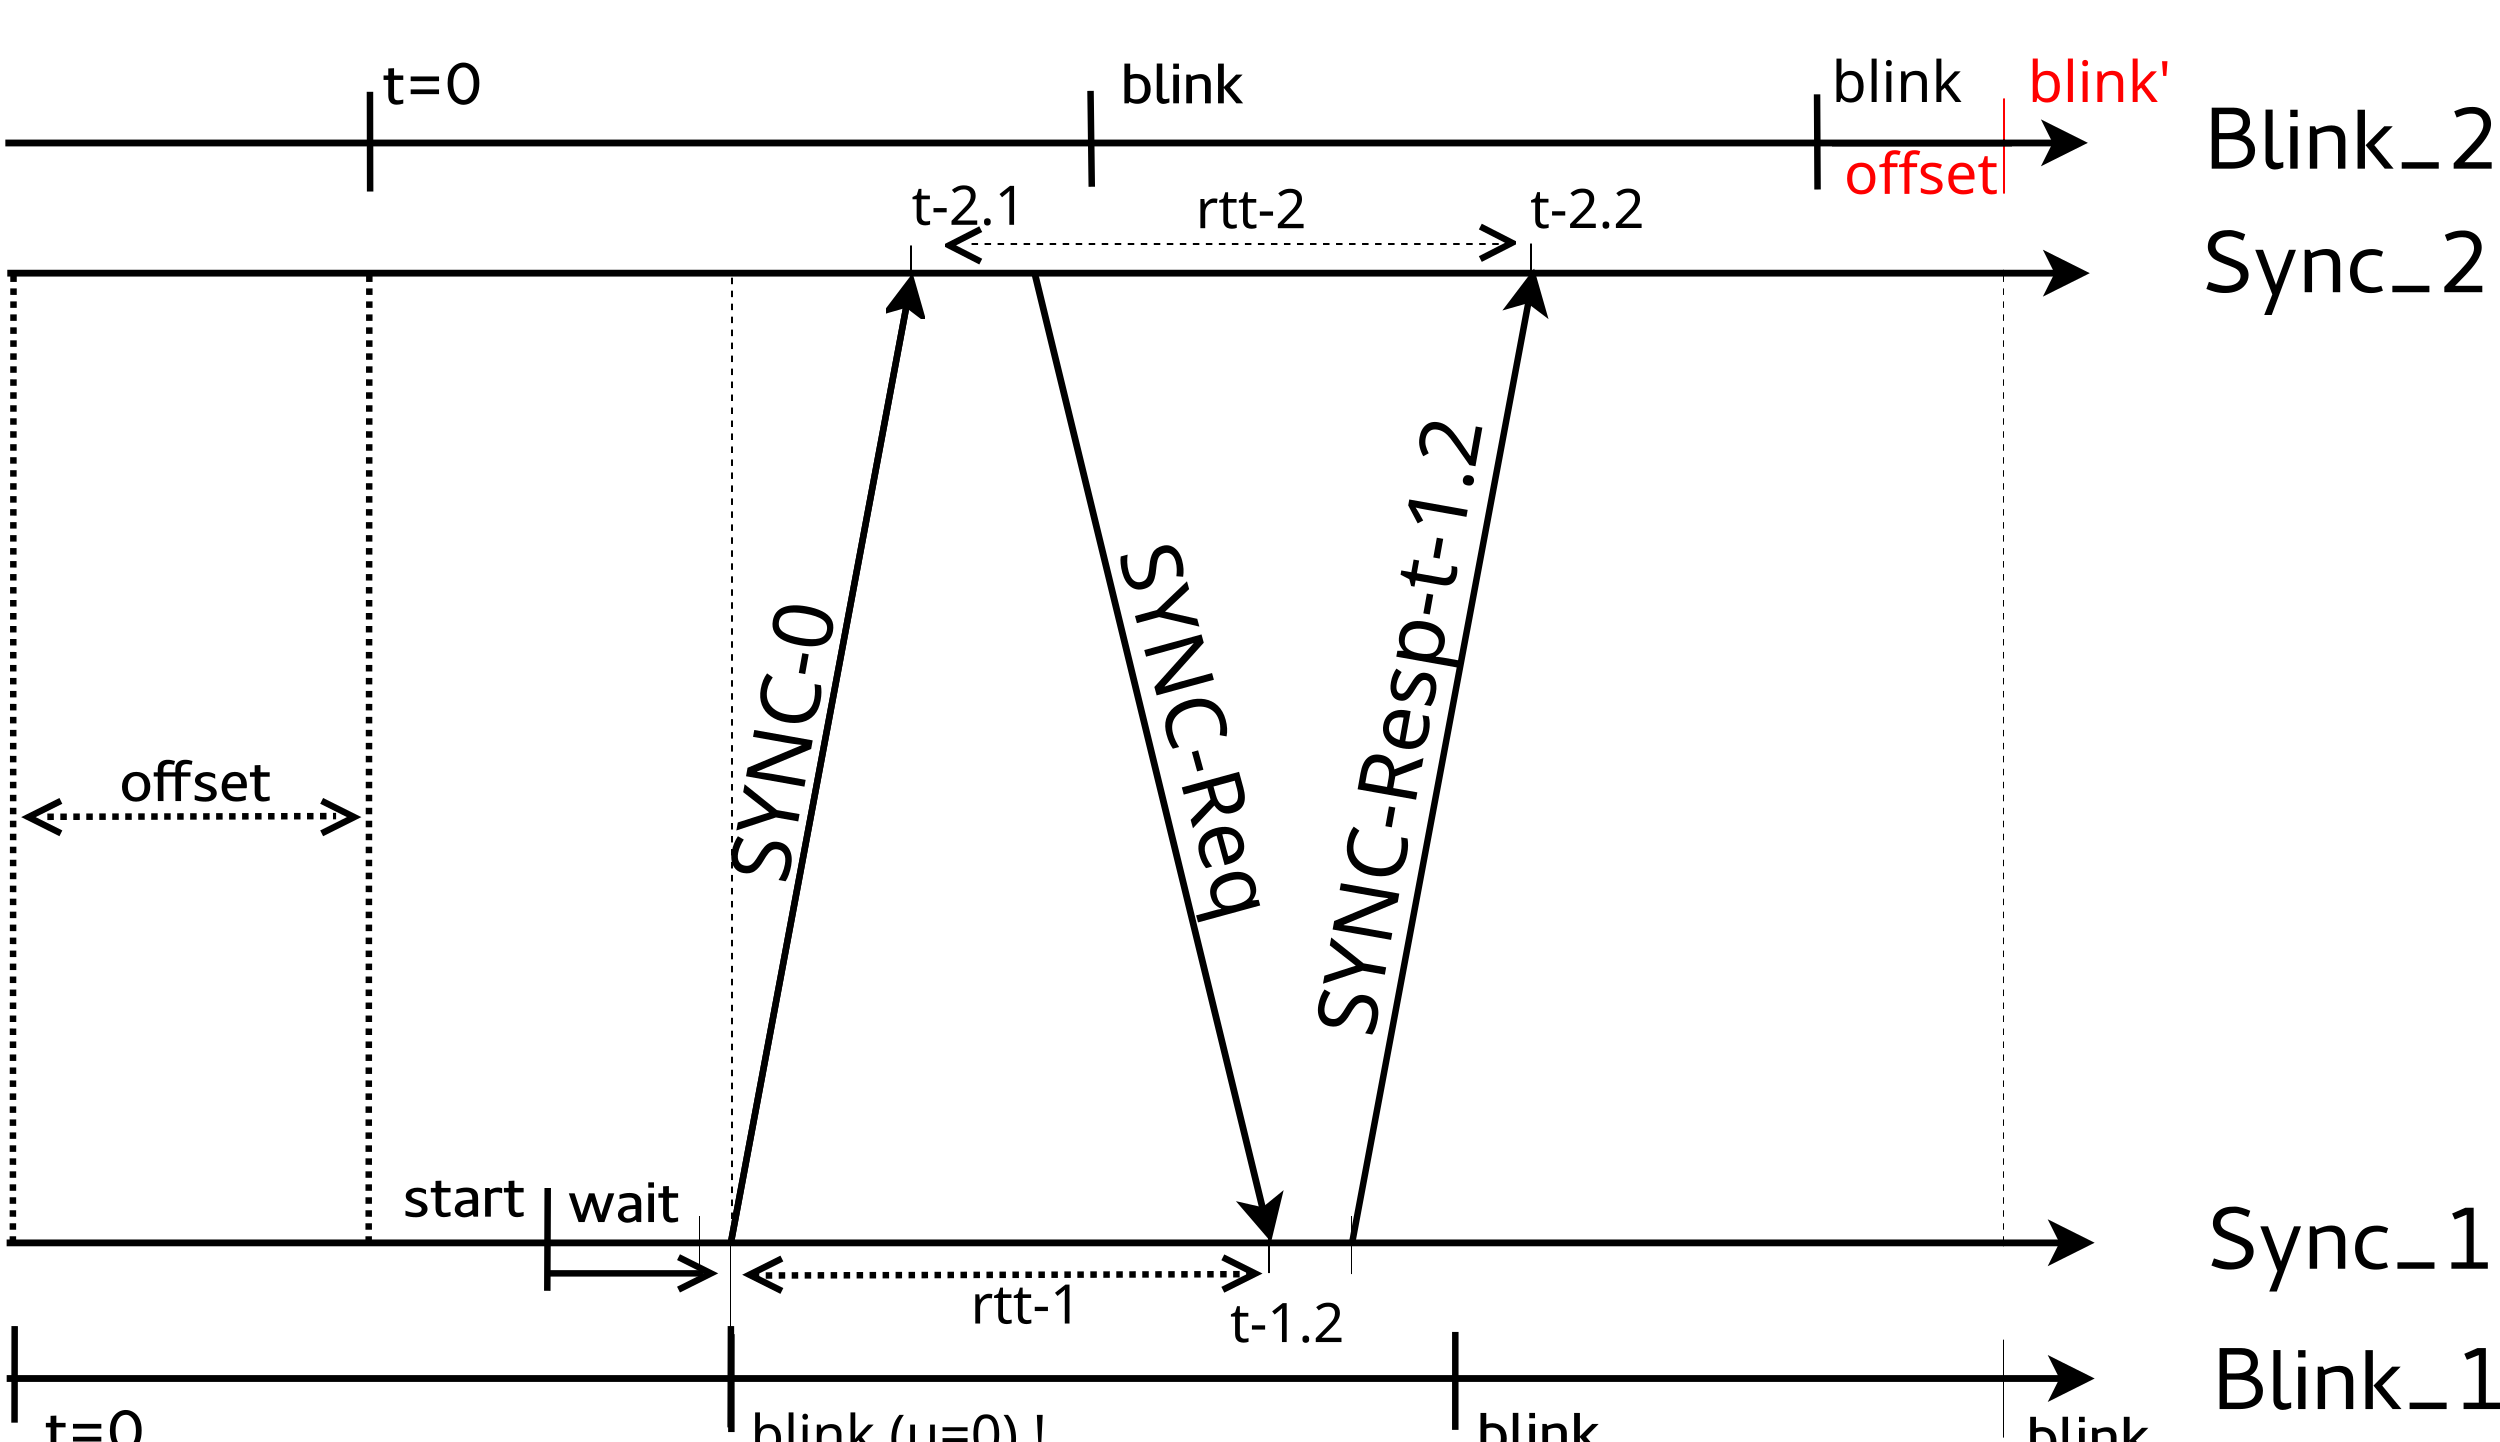
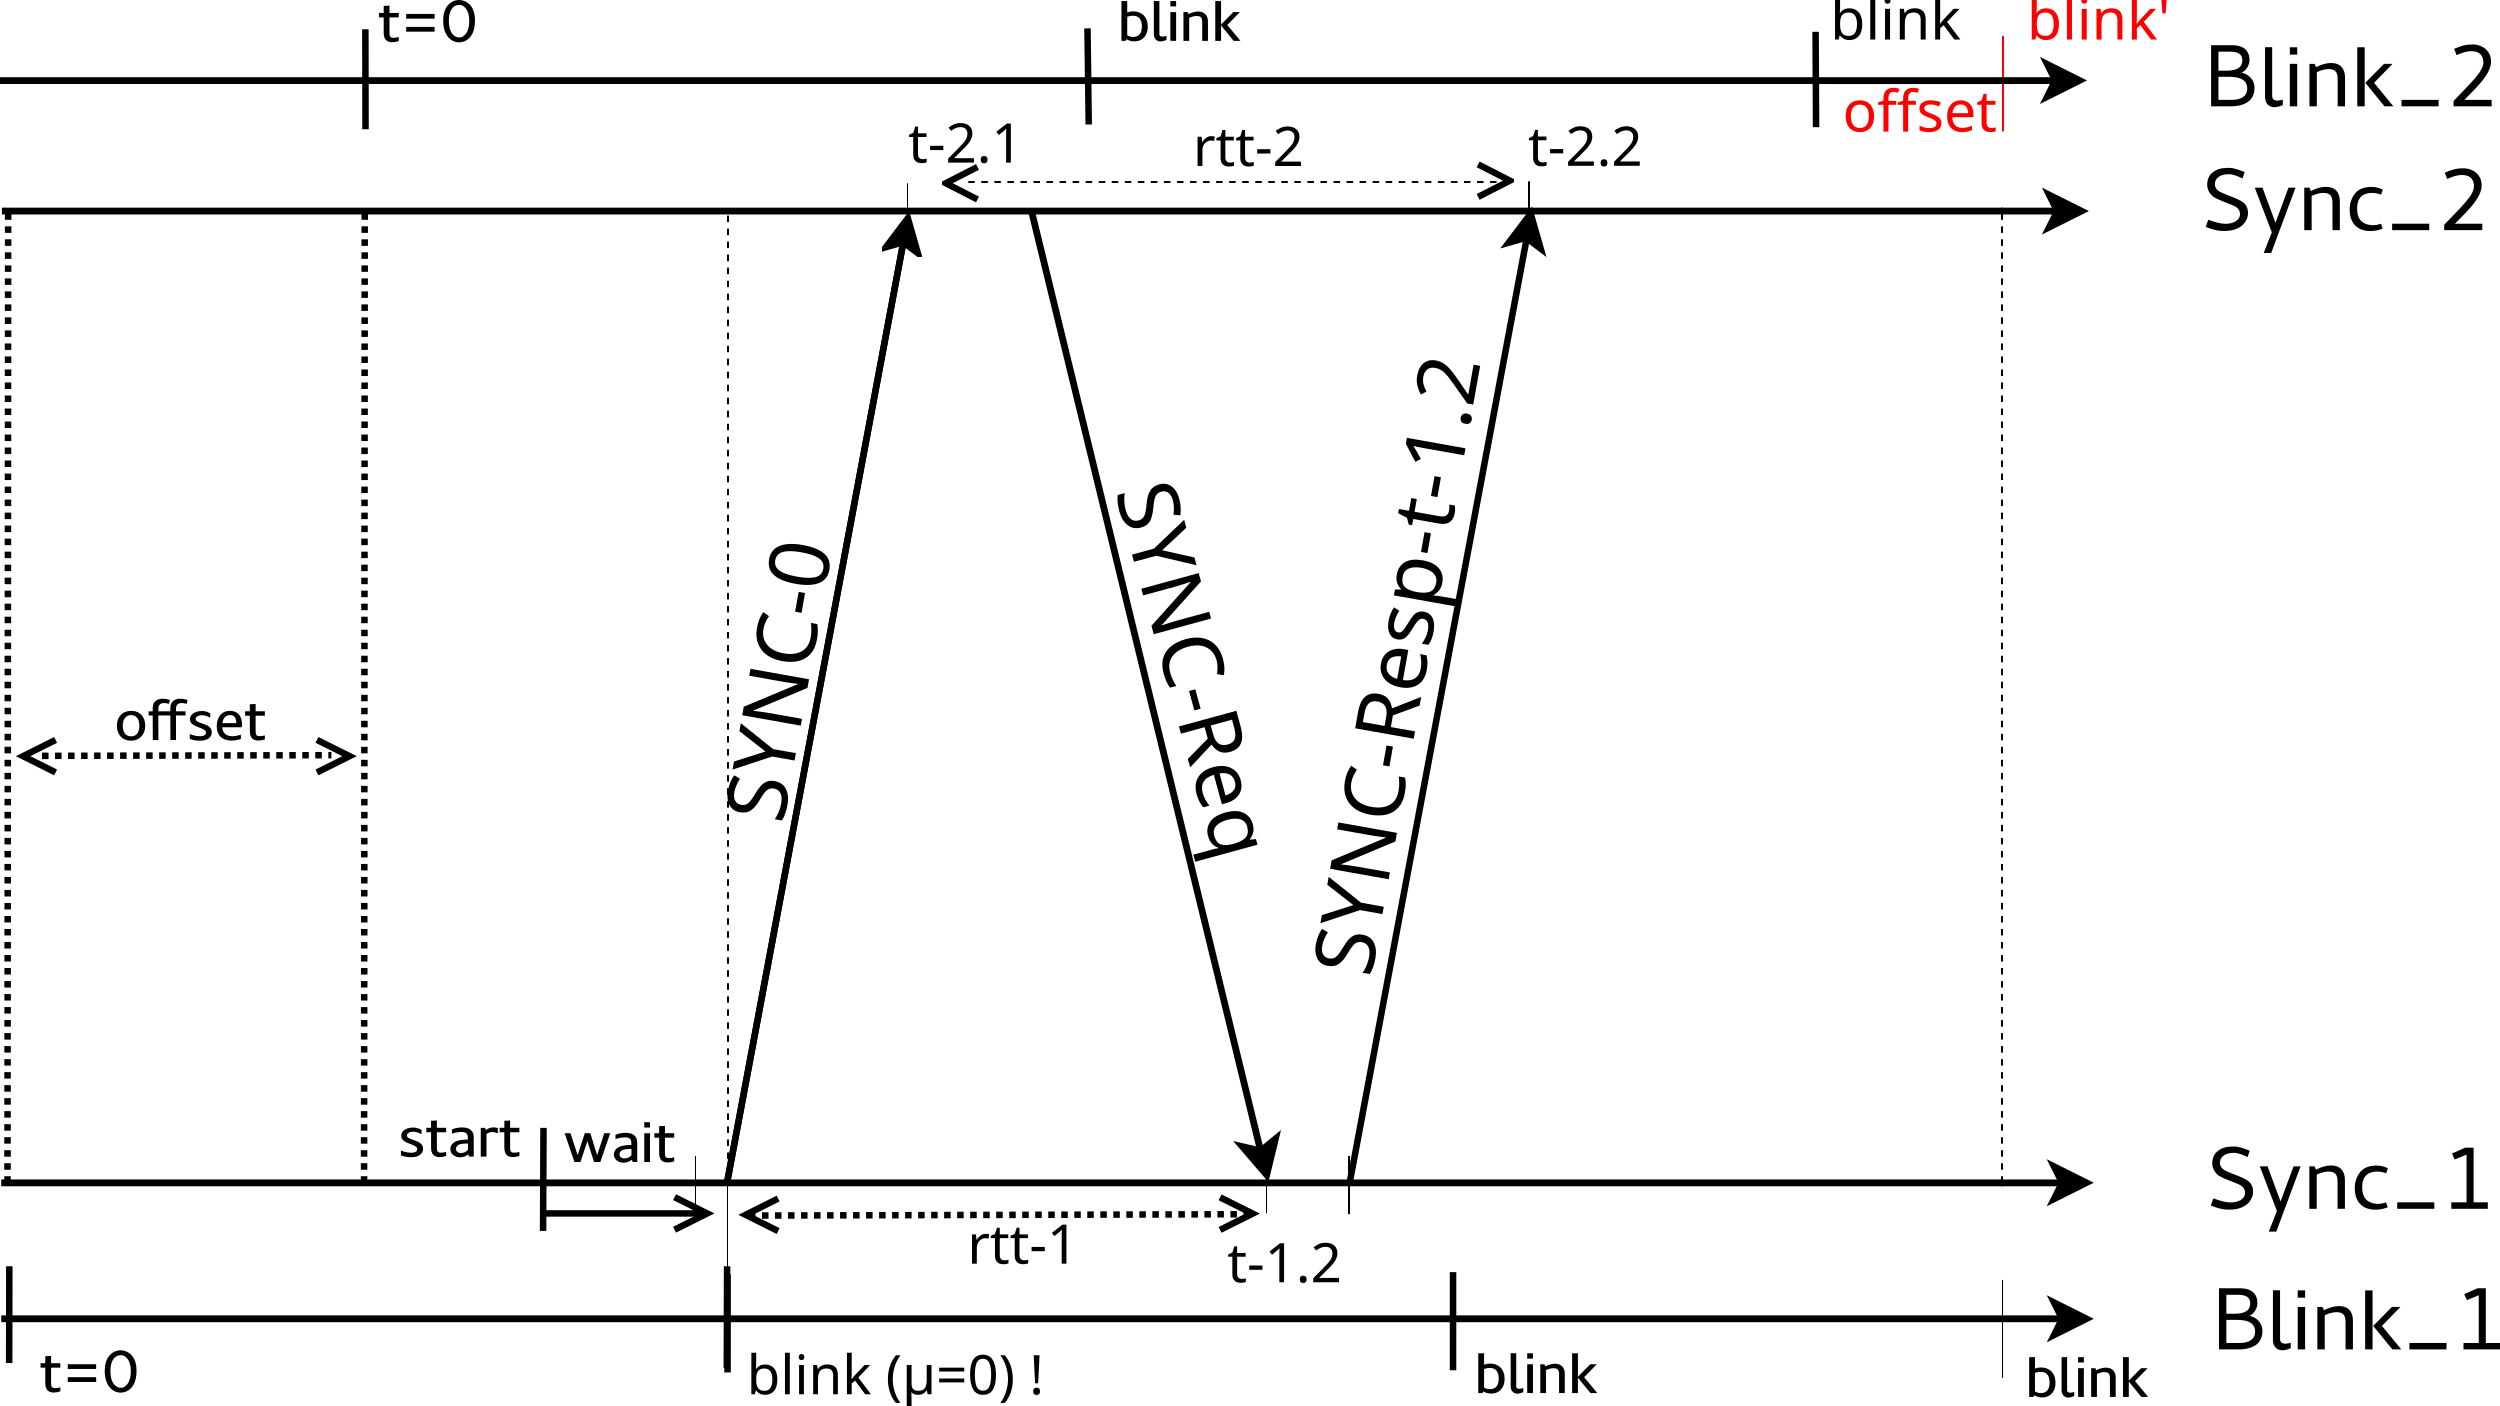
- <svg xmlns="http://www.w3.org/2000/svg" xmlns:xlink="http://www.w3.org/1999/xlink" width="962.724" height="555" viewBox="0 0 770.179 444" version="1.1" id="svg3383" style="enable-background:new">
+ <svg xmlns="http://www.w3.org/2000/svg" xmlns:xlink="http://www.w3.org/1999/xlink" width="960.648" height="539.957" viewBox="0 0 768.518 431.966" version="1.1" id="svg3383" style="enable-background:new">
  <defs id="defs3385">
    <g id="g3387">
      <symbol overflow="visible" id="glyph0-0" style="overflow:visible">
        <path style="stroke:none" d="m 1.359,0 10.828,0 0,-13.328 -10.859,0 0,13.328 z m 1.344,-1.359 0,-10.609 8.109,0 0,10.609 z" id="path3390" />
      </symbol>
      <symbol overflow="visible" id="glyph0-1" style="overflow:visible">
        <path style="stroke:none" d="m 11.891,-14.172 c 0,2.141 -1.516,3.203 -4.844,3.203 l -2.5,0 0,-5.828 3.609,0 c 2.281,0 3.734,0.672 3.734,2.625 z m 1.5,8.703 c 0,2.516 -2.141,3.484 -4.688,3.484 l -4.156,0 0,-7.094 3.281,0 c 2.547,0 5.562,0.516 5.562,3.609 z m -1.734,-4.859 c 1.516,-0.719 2.438,-2.406 2.438,-3.953 0,-1.375 -0.469,-2.516 -1.328,-3.297 -0.922,-0.812 -2.328,-1.219 -3.859,-1.219 l -6.625,0 0,18.797 6.125,0 c 2.344,0 4.375,-0.594 5.656,-1.734 1.188,-1.078 1.578,-2.594 1.578,-3.953 0,-2.469 -1.844,-4.234 -3.984,-4.641 z" id="path3393" />
      </symbol>
      <symbol overflow="visible" id="glyph0-2" style="overflow:visible">
        <path style="stroke:none" d="M 5.797,-1.766 C 4.125,-1.766 4.062,-2.625 4.062,-3.625 l 0,-14.562 -2.188,0 0,15.344 C 1.891,-1 3,0.266 4.719,0.266 c 1.266,0 2.156,-0.484 2.625,-0.641 l 0,-1.688 C 6.75,-1.875 6.312,-1.766 5.797,-1.766 z" id="path3396" />
      </symbol>
      <symbol overflow="visible" id="glyph0-3" style="overflow:visible">
        <path style="stroke:none" d="m 1.875,-13.062 0,13.062 2.266,0 0,-13.062 z m 0,-5.094 0,2.25 2.266,0 0,-2.25 z" id="path3399" />
      </symbol>
      <symbol overflow="visible" id="glyph0-4" style="overflow:visible">
        <path style="stroke:none" d="m 10.547,-8.312 0,8.312 2.266,0 0,-8.859 c 0,-2.766 -1.453,-4.469 -4.281,-4.469 -1.375,0 -3,0.438 -4.625,1.297 l -0.438,-1.031 -1.594,0 0,13.062 2.266,0 0,-10.516 c 1.328,-0.625 2.578,-0.938 3.609,-0.938 2.109,0 2.797,0.969 2.797,3.141 z" id="path3402" />
      </symbol>
      <symbol overflow="visible" id="glyph0-5" style="overflow:visible">
        <path style="stroke:none" d="M 2,-18.156 2,0 l 2.281,0 0,-18.156 z M 10.234,-13.062 4.469,-7.234 10.375,0 13.109,0 7.156,-7.234 12.844,-13.062 z" id="path3405" />
      </symbol>
      <symbol overflow="visible" id="glyph0-6" style="overflow:visible">
        <path style="stroke:none" d="m 1.953,-1.984 0,1.984 11.406,0 0,-1.984 z" id="path3408" />
      </symbol>
      <symbol overflow="visible" id="glyph0-7" style="overflow:visible">
        <path style="stroke:none" d="m 10.109,-18.797 -2.578,0 -4.062,1.781 0.812,1.844 3.656,-1.484 0,14.672 -4.688,0 0,1.984 11.219,0 0,-1.984 -4.359,0 z" id="path3411" />
      </symbol>
      <symbol overflow="visible" id="glyph0-8" style="overflow:visible">
        <path style="stroke:none" d="m 7.391,-1.953 c -1.297,0 -3.062,-0.438 -5.281,-1.25 L 1.328,-1 c 1.953,0.734 3.328,1.25 5.75,1.25 2.891,0 5,-0.922 6.219,-2.531 0.688,-0.922 1.031,-1.922 1.031,-2.969 0,-1.438 -0.516,-2.547 -1.562,-3.344 -1.766,-1.266 -4.875,-2.078 -7,-3.172 -1.078,-0.531 -1.625,-1.375 -1.625,-2.406 0,-1.812 1.625,-3.031 4.266,-3.031 l 0.078,0 c 1.25,0 2.766,0.656 4.141,1.297 l 0.672,-1.953 c -1.594,-0.672 -3.469,-1.297 -4.734,-1.297 -2.438,0 -3.766,0.359 -5.094,1.391 -1.062,0.812 -1.688,2.125 -1.688,3.844 0,1.656 1.062,3.172 2.141,3.812 1.734,1.031 4.047,1.703 5.969,2.578 1.328,0.594 1.969,1.469 1.969,2.594 0,2.062 -2.234,2.984 -4.469,2.984 z" id="path3414" />
      </symbol>
      <symbol overflow="visible" id="glyph0-9" style="overflow:visible">
        <path style="stroke:none" d="m 11.031,-13.062 -4.016,10.844 0.031,0 -4.016,-10.844 -2.375,0 5.25,13.734 -2.5,6.344 2.312,0 7.469,-20.078 z" id="path3417" />
      </symbol>
      <symbol overflow="visible" id="glyph0-10" style="overflow:visible">
        <path style="stroke:none" d="m 7.609,0.266 0.141,0 c 1.25,0 2.406,-0.234 3.656,-0.75 l -0.516,-1.5 c -0.844,0.297 -1.766,0.469 -2.484,0.469 -0.219,0 -0.406,0 -0.609,-0.031 -2.891,-0.344 -4.25,-1.953 -4.25,-5.141 0,-3.062 1.516,-4.766 4.641,-4.766 0.781,0 1.734,0.156 2.734,0.531 l 0.531,-1.562 c -1.188,-0.547 -2.328,-0.812 -3.375,-0.812 -2.281,0 -3.984,0.609 -5.094,1.938 -1.062,1.281 -1.719,2.953 -1.719,5.047 0,4.141 2.312,6.578 6.344,6.578 z" id="path3420" />
      </symbol>
      <symbol overflow="visible" id="glyph0-11" style="overflow:visible">
        <path style="stroke:none" d="m 3.578,-15.766 c 1.781,-0.688 2.734,-1.188 4.625,-1.188 2.828,0 3.578,1.859 3.578,3.438 0,1.922 -1.734,4.062 -4.391,6.906 L 2.625,-1.656 2.625,0 l 11.703,0 0,-1.984 -8.391,0 3.359,-3.438 c 2.359,-2.516 4.844,-5.422 4.844,-8.375 0,-3.156 -2.516,-5.219 -5.656,-5.219 -2.547,0 -3.719,0.562 -5.688,1.344 l 0.75,1.938 z" id="path3423" />
      </symbol>
      <symbol overflow="visible" id="glyph1-0" style="overflow:visible">
        <path style="stroke:none" d="M 0.906,0 8.25,0 l 0,-9.016 -7.484,0 0,9.016 z m 1.031,-0.969 0,-7.016 5.141,0 0,6.938 -5.141,0 z" id="path3426" />
      </symbol>
      <symbol overflow="visible" id="glyph1-1" style="overflow:visible">
        <path style="stroke:none" d="M 4.266,0.156 C 4.875,0.156 5.5,0.047 6.297,-0.203 l 0,-1.234 c -0.594,0.156 -1.078,0.234 -1.609,0.234 -1.109,0 -1.234,-0.531 -1.234,-1.688 l 0,-4.594 2.844,0 0,-1.375 -2.844,0 0,-2.234 -1.781,0.078 0,2.156 -1.453,0 0,1.375 1.453,0 0,4.703 c 0,1.844 0.781,2.938 2.594,2.938 z" id="path3429" />
      </symbol>
      <symbol overflow="visible" id="glyph1-2" style="overflow:visible">
        <path style="stroke:none" d="m 1.781,-8.484 0,1.391 8.734,0 0,-1.453 -8.734,0 z m 0,3.984 0,1.406 8.734,0 0,-1.469 -8.734,0 z" id="path3432" />
      </symbol>
      <symbol overflow="visible" id="glyph1-3" style="overflow:visible">
        <path style="stroke:none" d="m 5.828,-11.328 c 0.531,0 0.906,0.156 1.359,0.5 1.109,0.859 1.656,2.281 1.656,4.375 0,2.281 -0.562,3.812 -1.75,4.688 -0.438,0.328 -0.797,0.453 -1.312,0.453 -0.531,0 -0.938,-0.125 -1.375,-0.422 -1.234,-0.812 -1.828,-2.422 -1.828,-4.859 0,-2.5 0.938,-4.734 3.25,-4.734 z m -5,4.828 c 0,2.969 1.031,5.219 2.906,6.188 0.594,0.312 1.312,0.5 1.969,0.5 0.656,0 1.375,-0.172 1.953,-0.453 1.984,-1 2.953,-3.234 2.953,-6.25 0,-2.812 -0.922,-4.75 -2.703,-5.734 -0.656,-0.359 -1.391,-0.578 -2.172,-0.578 -1.359,0 -2.641,0.609 -3.562,1.75 C 1.297,-10 0.828,-8.469 0.828,-6.5 z" id="path3435" />
      </symbol>
      <symbol overflow="visible" id="glyph1-4" style="overflow:visible">
        <path style="stroke:none" d="m 4.812,-1.203 c -0.875,0 -1.25,-0.172 -1.828,-0.5 l 0,-5.672 c 0.5,-0.219 1.125,-0.344 1.812,-0.344 1.906,0 2.688,1.312 2.688,3.266 0,1.938 -0.75,3.25 -2.672,3.25 z M 5.141,0.156 c 2.672,0 4.156,-1.891 4.156,-4.484 0,-1.5 -0.453,-2.703 -1.281,-3.547 -0.797,-0.766 -1.875,-1.188 -3.078,-1.188 -0.703,0 -1.406,0.125 -1.953,0.359 l 0,-3.531 -1.781,0 0,12.234 1.312,0 0.203,-0.516 C 3.344,-0.125 4.281,0.156 5.141,0.156 z" id="path3438" />
      </symbol>
      <symbol overflow="visible" id="glyph1-5" style="overflow:visible">
        <path style="stroke:none" d="m 3.859,-1.312 c -1.109,0 -1.031,-0.516 -1.031,-1.172 l 0,-9.766 -1.703,0 0,10.281 C 1.141,-0.734 2,0.188 3.141,0.188 c 0.844,0 1.438,-0.328 1.875,-0.469 l 0,-1.266 C 4.5,-1.391 4.203,-1.312 3.859,-1.312 z" id="path3441" />
      </symbol>
      <symbol overflow="visible" id="glyph1-6" style="overflow:visible">
        <path style="stroke:none" d="M 1.125,-8.766 1.125,0 l 1.766,0 0,-8.844 -1.766,0 z m 0,-3.391 0,1.562 1.766,0 0,-1.641 -1.766,0 z" id="path3444" />
      </symbol>
      <symbol overflow="visible" id="glyph1-7" style="overflow:visible">
        <path style="stroke:none" d="m 6.891,-5.609 0,5.609 1.766,0 0,-5.969 c 0,-1.844 -1.094,-3.047 -2.969,-3.047 -0.922,0 -2.094,0.312 -3.016,0.797 l -0.266,-0.625 -1.281,0 0,8.844 1.766,0 0,-7.062 c 0.75,-0.359 1.578,-0.578 2.266,-0.578 1.406,0 1.734,0.578 1.734,2.031 z" id="path3447" />
      </symbol>
      <symbol overflow="visible" id="glyph1-8" style="overflow:visible">
        <path style="stroke:none" d="m 1.203,-12.156 0,12.156 1.781,0 0,-12.234 -1.781,0 z M 6.734,-8.812 2.844,-4.891 6.844,0 8.938,0 4.891,-4.875 l 3.875,-3.969 -2.016,0 z" id="path3450" />
      </symbol>
      <symbol overflow="visible" id="glyph1-9" style="overflow:visible">
        <path style="stroke:none" d="m 5.094,-7.688 c 1.766,0 2.547,1.422 2.547,3.281 0,1.859 -0.766,3.266 -2.547,3.266 -1.766,0 -2.562,-1.422 -2.562,-3.266 0,-1.844 0.812,-3.281 2.562,-3.281 z m -0.047,7.875 c 2.672,0 4.391,-1.906 4.391,-4.609 0,-2.719 -1.641,-4.562 -4.328,-4.562 -2.672,0 -4.391,1.859 -4.391,4.578 0,2.703 1.656,4.594 4.328,4.594 z" id="path3453" />
      </symbol>
      <symbol overflow="visible" id="glyph1-10" style="overflow:visible">
        <path style="stroke:none" d="m 10.484,-11.391 c 0.391,0 0.859,0.078 1.531,0.25 L 12.25,-12.344 c -0.734,-0.234 -1.469,-0.375 -2.219,-0.375 -1.219,0 -2.219,0.484 -2.734,1.391 -0.188,0.312 -0.312,0.922 -0.312,1.672 l 0,0.812 -3.688,0 0,-0.75 c 0,-0.234 0.031,-0.438 0.047,-0.562 0.109,-0.719 0.703,-1.234 1.734,-1.234 0.391,0 0.844,0.078 1.516,0.25 l 0.266,-1.203 c -0.766,-0.234 -1.5,-0.375 -2.234,-0.375 -1.234,0 -2.219,0.484 -2.75,1.391 -0.172,0.312 -0.312,0.922 -0.312,1.672 l 0,0.812 -1.25,0 0,1.281 1.25,0 L 1.594,0 l 1.734,0 -0.031,-7.562 3.688,0 L 7,0 8.734,0 8.719,-7.562 l 2.922,0 0,-1.281 -2.922,0 0,-0.75 c 0,-0.234 0.016,-0.438 0.031,-0.562 0.141,-0.719 0.688,-1.234 1.734,-1.234 z" id="path3456" />
      </symbol>
      <symbol overflow="visible" id="glyph1-11" style="overflow:visible">
        <path style="stroke:none" d="m 4.031,-1.188 c -1.078,0 -2.094,-0.219 -3.219,-0.656 l 0,1.469 c 0.938,0.391 2,0.562 3.344,0.562 1.328,0 2.375,-0.422 2.969,-1.188 0.312,-0.375 0.484,-0.906 0.484,-1.375 0,-0.562 -0.156,-1.016 -0.531,-1.438 C 6.75,-4.172 6.375,-4.5 5.172,-4.922 L 3.844,-5.406 C 3.453,-5.562 3.266,-5.672 3.141,-5.75 2.828,-5.953 2.656,-6.062 2.656,-6.594 c 0,-0.172 0.047,-0.312 0.25,-0.5 0.469,-0.438 0.984,-0.547 1.781,-0.547 1.125,0 1.922,0.516 2.438,0.766 l 0,-1.359 C 6.203,-8.688 5.672,-8.922 4.562,-8.938 l -0.062,0 c -0.656,0 -1.266,0.109 -1.828,0.328 -0.875,0.344 -1.781,1.031 -1.781,2.219 0,1.375 1.312,1.875 2.016,2.203 l 1.359,0.531 c 0.422,0.156 0.766,0.359 1.062,0.547 0.344,0.234 0.469,0.438 0.469,0.781 0,0.859 -0.812,1.141 -1.766,1.141 z" id="path3459" />
      </symbol>
      <symbol overflow="visible" id="glyph1-12" style="overflow:visible">
        <path style="stroke:none" d="M 4.781,-8.984 C 3.516,-8.984 2.438,-8.5 1.734,-7.594 1.062,-6.703 0.719,-5.578 0.719,-4.281 c 0,2.812 1.656,4.438 4.5,4.438 0.969,0 1.906,-0.156 2.922,-0.5 l 0,-1.312 C 7.172,-1.359 6.375,-1.188 5.609,-1.188 c -1.094,0 -1.875,-0.234 -2.375,-0.781 C 2.719,-2.516 2.438,-3.172 2.422,-3.938 l 5.922,0 0.141,-0.219 0,-0.781 c 0,-2.516 -1.406,-4.047 -3.703,-4.047 z m 2.094,3.766 -4.406,0 c 0.141,-1.312 0.766,-2.469 2.438,-2.469 1.359,0 1.828,1.125 1.828,2.469 z" id="path3462" />
      </symbol>
      <symbol overflow="visible" id="glyph1-13" style="overflow:visible">
        <path style="stroke:none" d="" id="path3465" />
      </symbol>
      <symbol overflow="visible" id="glyph1-14" style="overflow:visible">
        <path style="stroke:none" d="m 3.609,-5.125 c 0,-1.281 0.203,-2.609 0.594,-3.984 0.406,-1.375 0.938,-2.656 1.75,-4.016 L 4.625,-13.844 c -1.453,2.359 -2.844,5.359 -2.844,8.703 0,1.391 0.266,2.828 0.75,4.328 0.484,1.5 1.203,3 2.109,4.469 L 5.953,2.812 C 4.625,0.625 3.609,-2.062 3.609,-5.125 z" id="path3468" />
      </symbol>
      <symbol overflow="visible" id="glyph1-15" style="overflow:visible">
        <path style="stroke:none" d="m 1.531,-8.766 0,12.375 1.719,0 0,-3.875 c 0.281,0.25 1.062,0.5 1.859,0.5 0.797,0 1.719,-0.281 2.422,-0.734 L 7.766,0 9,0 l 0,-8.844 -1.703,0 0,7.109 c -0.781,0.375 -1.516,0.594 -2.062,0.594 C 4.438,-1.141 3.938,-1.469 3.594,-2.109 3.266,-2.703 3.25,-3.156 3.25,-4.062 l 0,-4.781 -1.719,0 z" id="path3471" />
      </symbol>
      <symbol overflow="visible" id="glyph1-16" style="overflow:visible">
        <path style="stroke:none" d="M 4.734,-5.141 C 4.734,-6.531 4.469,-8 3.984,-9.469 3.5,-10.953 2.797,-12.391 1.906,-13.844 L 0.562,-13.125 c 0.812,1.359 1.344,2.641 1.75,4.016 0.391,1.375 0.594,2.688 0.594,3.969 0,2.703 -0.734,5.297 -2.344,7.953 L 1.875,3.656 C 2.781,2.188 3.484,0.688 3.984,-0.812 c 0.516,-1.5 0.75,-2.938 0.75,-4.328 z" id="path3474" />
      </symbol>
      <symbol overflow="visible" id="glyph1-17" style="overflow:visible">
        <path style="stroke:none" d="m 4.203,-7.578 c 1.078,0 1.594,0.266 1.844,0.953 0.109,0.297 0.156,0.719 0.156,1.359 l 0,0.016 c -1.188,0.016 -2.266,0.141 -3.141,0.359 -1.125,0.312 -2.266,1.203 -2.266,2.656 0,1.406 1.422,2.453 2.938,2.453 0.969,0 1.953,-0.375 2.594,-0.906 L 6.609,0 l 1.375,0 0,-5.719 c 0,-1.422 -0.344,-2.109 -1.266,-2.734 -0.5,-0.312 -1.344,-0.516 -2.344,-0.516 -1.016,0 -2,0.188 -3.078,0.594 l 0,1.312 C 2.188,-7.359 3.469,-7.578 4.203,-7.578 z m -0.25,6.484 c -0.219,0 -0.438,-0.047 -0.594,-0.109 C 2.844,-1.438 2.531,-1.797 2.531,-2.422 2.531,-2.641 2.562,-2.781 2.688,-3 2.984,-3.469 3.375,-3.734 4.047,-3.875 4.406,-3.953 5.156,-4 6.203,-4.031 l 0,1.984 C 5.609,-1.469 5,-1.094 3.953,-1.094 z" id="path3477" />
      </symbol>
      <symbol overflow="visible" id="glyph1-18" style="overflow:visible">
        <path style="stroke:none" d="m 5.047,-8.984 c -0.844,0 -1.75,0.328 -2.359,0.797 l -0.234,-0.641 -1.328,0 0,8.828 1.766,0 0,-6.953 c 0.594,-0.391 1.156,-0.594 1.734,-0.594 0.547,0 0.984,0.109 1.438,0.297 l 0.312,0 0,-1.516 C 5.859,-8.938 5.469,-8.984 5.047,-8.984 z" id="path3480" />
      </symbol>
      <symbol overflow="visible" id="glyph1-19" style="overflow:visible">
        <path style="stroke:none" d="M 0.344,-8.766 3.328,0 5.172,0 7.438,-6.828 l -0.266,0 L 9.359,0 l 1.922,0 3.047,-8.844 -1.828,0 -2.266,6.984 -0.062,0.328 0.281,0.047 -0.062,-0.312 -2.172,-7.047 -1.703,0 -2.281,6.984 -0.047,0.328 0.266,0.047 -0.047,-0.312 -2.297,-7.047 -1.797,0 z" id="path3483" />
      </symbol>
    </g>
    <filter id="filter7163" color-interpolation-filters="sRGB">
      <feBlend mode="multiply" in2="BackgroundImage" id="feBlend7165" />
    </filter>
    <filter id="filter7167" color-interpolation-filters="sRGB">
      <feBlend mode="multiply" in2="BackgroundImage" id="feBlend7169" />
    </filter>
    <filter id="filter7371" color-interpolation-filters="sRGB">
      <feBlend mode="multiply" in2="BackgroundImage" id="feBlend7373" />
    </filter>
    <filter id="filter7669" color-interpolation-filters="sRGB">
      <feBlend mode="darken" in2="BackgroundImage" id="feBlend7671" />
    </filter>
  </defs>
-   <text xml:space="preserve" style="font-size:25.6px;font-style:normal;font-variant:normal;font-weight:normal;font-stretch:normal;line-height:125%;letter-spacing:0px;word-spacing:0px;fill:#000000;fill-opacity:1;stroke:none;font-family:Ubuntu Mono;-inkscape-font-specification:Ubuntu Mono" x="227.672" y="478.794" id="text4775">
-     <tspan id="tspan4777" x="227.672" y="478.794" />
+   <text xml:space="preserve" style="font-size:25.6px;font-style:normal;font-variant:normal;font-weight:normal;font-stretch:normal;line-height:125%;letter-spacing:0px;word-spacing:0px;fill:#000000;fill-opacity:1;stroke:none;font-family:Ubuntu Mono;-inkscape-font-specification:Ubuntu Mono" x="226.012" y="459.522" id="text4775">
+     <tspan id="tspan4777" x="226.012" y="459.522" />
  </text>
-   <g transform="translate(169.0925,246.8284)" id="g4779" style="fill:#000000;fill-opacity:1">
+   <g transform="translate(167.432,227.5557)" id="g4779" style="fill:#000000;fill-opacity:1">
    <g id="g4791" />
    <text xml:space="preserve" style="font-size:32px;font-style:normal;font-variant:normal;font-weight:normal;font-stretch:normal;line-height:125%;letter-spacing:0px;word-spacing:0px;fill:#000000;fill-opacity:1;stroke:none;font-family:Ubuntu Mono;-inkscape-font-specification:Ubuntu Mono" x="302.182" y="589.572" id="text4798" transform="matrix(0.8,0,0,0.8,-168.4945,-234.8682)">
      <tspan id="tspan4800" x="302.182" y="589.572" />
    </text>
  </g>
-   <g id="layer2" style="display:inline;filter:url(#filter7163)" transform="translate(0.5980072,11.96021)">
+   <g id="layer2" style="display:inline;filter:url(#filter7163)" transform="translate(-1.0625,-7.312501)">
    <g id="g3508" style="fill:#000000;fill-opacity:1" transform="translate(57.40899,0)">
      <use height="444" width="714" id="use3510" y="422.137" x="623.504" xlink:href="#glyph0-1" />
      <use height="444" width="714" id="use3512" y="422.137" x="640.496" xlink:href="#glyph0-2" />
      <use height="444" width="714" id="use3514" y="422.137" x="648.113" xlink:href="#glyph0-3" />
      <use height="444" width="714" id="use3516" y="422.137" x="654.148" xlink:href="#glyph0-4" />
      <use height="444" width="714" id="use3518" y="422.137" x="668.719" xlink:href="#glyph0-5" />
      <use height="444" width="714" id="use3520" y="422.137" x="682.371" xlink:href="#glyph0-6" />
      <use height="444" width="714" id="use3522" y="422.137" x="697.703" xlink:href="#glyph0-7" />
    </g>
    <g id="g3524" style="fill:#000000;fill-opacity:1" transform="translate(57.40899,0)">
      <use height="444" width="714" id="use3526" y="378.91" x="621.941" xlink:href="#glyph0-8" />
      <use height="444" width="714" id="use3528" y="378.91" x="637.684" xlink:href="#glyph0-9" />
      <use height="444" width="714" id="use3530" y="378.91" x="651.688" xlink:href="#glyph0-4" />
      <use height="444" width="714" id="use3532" y="378.91" x="666.258" xlink:href="#glyph0-10" />
      <use height="444" width="714" id="use3534" y="378.91" x="678.621" xlink:href="#glyph0-6" />
      <use height="444" width="714" id="use3536" y="378.91" x="693.953" xlink:href="#glyph0-7" />
    </g>
    <g id="g3538" style="fill:#000000;fill-opacity:1" transform="translate(54.83664,0)">
      <use height="444" width="714" id="use3540" y="78.066" x="622.953" xlink:href="#glyph0-8" />
      <use height="444" width="714" id="use3542" y="78.066" x="638.695" xlink:href="#glyph0-9" />
      <use height="444" width="714" id="use3544" y="78.066" x="652.699" xlink:href="#glyph0-4" />
      <use height="444" width="714" id="use3546" y="78.066" x="667.27" xlink:href="#glyph0-10" />
      <use height="444" width="714" id="use3548" y="78.066" x="679.633" xlink:href="#glyph0-6" />
      <use height="444" width="714" id="use3550" y="78.066" x="694.965" xlink:href="#glyph0-11" />
    </g>
    <path id="path3496" d="m 1.049,32.092 633.771,0" style="fill:none;stroke:#000000;stroke-width:2.099;stroke-linecap:butt;stroke-linejoin:miter;stroke-miterlimit:10;stroke-opacity:1" />
    <path id="path3498" d="m 640.377,32.043 -10,5 2.5,-5 -2.5,-5 z" style="fill:#000000;fill-opacity:1;fill-rule:evenodd;stroke:#000000;stroke-width:2;stroke-linecap:butt;stroke-linejoin:miter;stroke-miterlimit:10;stroke-opacity:1" />
    <g id="g3578" style="fill:#000000;fill-opacity:1">
      <use height="444" width="714" id="use3580" y="20.141" x="117.344" xlink:href="#glyph1-1" />
      <use height="444" width="714" id="use3582" y="20.141" x="124.141" xlink:href="#glyph1-2" />
      <use height="444" width="714" id="use3584" y="20.141" x="136.465" xlink:href="#glyph1-3" />
    </g>
    <path id="path3586" d="m 113.428,47.054 -0.051,-30.738" style="fill:none;stroke:#000000;stroke-width:2;stroke-linecap:butt;stroke-linejoin:miter;stroke-miterlimit:10;stroke-opacity:1" />
    <g id="g3588" style="fill:#000000;fill-opacity:1">
      <use height="444" width="714" id="use3590" y="19.871" x="344.598" xlink:href="#glyph1-4" />
      <use height="444" width="714" id="use3592" y="19.871" x="354.637" xlink:href="#glyph1-5" />
      <use height="444" width="714" id="use3594" y="19.871" x="359.715" xlink:href="#glyph1-6" />
      <use height="444" width="714" id="use3596" y="19.871" x="363.738" xlink:href="#glyph1-7" />
      <use height="444" width="714" id="use3598" y="19.871" x="373.445" xlink:href="#glyph1-8" />
    </g>
    <path id="path3600" d="m 335.746,45.574 -0.383,-29.539" style="fill:none;stroke:#000000;stroke-width:2;stroke-linecap:butt;stroke-linejoin:miter;stroke-miterlimit:10;stroke-opacity:1" />
    <path id="path3602" d="m 559.337,46.42 -0.148,-29.324" style="fill:none;stroke:#000000;stroke-width:2;stroke-linecap:butt;stroke-linejoin:miter;stroke-miterlimit:10;stroke-opacity:1" />
    <g id="g3552" style="fill:#000000;fill-opacity:1;display:inline" transform="translate(56.03266,0)">
      <use height="444" width="714" id="use3554" y="40" x="622.453" xlink:href="#glyph0-1" />
      <use height="444" width="714" id="use3556" y="40" x="639.445" xlink:href="#glyph0-2" />
      <use height="444" width="714" id="use3558" y="40" x="647.062" xlink:href="#glyph0-3" />
      <use height="444" width="714" id="use3560" y="40" x="653.098" xlink:href="#glyph0-4" />
      <use height="444" width="714" id="use3562" y="40" x="667.668" xlink:href="#glyph0-5" />
      <use height="444" width="714" id="use3564" y="40" x="681.32" xlink:href="#glyph0-6" />
      <use height="444" width="714" id="use3566" y="40" x="696.652" xlink:href="#glyph0-11" />
    </g>
    <path id="path3488" d="m 1.648,72.195 632.203,0" style="fill:none;stroke:#000000;stroke-width:2.094;stroke-linecap:butt;stroke-linejoin:miter;stroke-miterlimit:10;stroke-opacity:1" />
    <path id="path3490" d="m 640.975,72.195 -10,5 2.5,-5 -2.5,-5 z" style="fill:#000000;fill-opacity:1;fill-rule:evenodd;stroke:#000000;stroke-width:2;stroke-linecap:butt;stroke-linejoin:miter;stroke-miterlimit:10;stroke-opacity:1" />
    <path id="path3500" d="m 1.46,412.719 634.314,0" style="fill:none;stroke:#000000;stroke-width:2.1;stroke-linecap:butt;stroke-linejoin:miter;stroke-miterlimit:10;stroke-opacity:1" />
    <path id="path3504" d="m 1.446,370.938 632.628,0" style="fill:none;stroke:#000000;stroke-width:2.095;stroke-linecap:butt;stroke-linejoin:miter;stroke-miterlimit:10;stroke-opacity:1" />
    <path id="path3506" d="m 642.467,370.891 -10,5 2.5,-5 -2.5,-5 z" style="fill:#000000;fill-opacity:1;fill-rule:evenodd;stroke:#000000;stroke-width:2;stroke-linecap:butt;stroke-linejoin:miter;stroke-miterlimit:10;stroke-opacity:1" />
    <path id="path3502" d="m 642.479,412.719 -10,5 2.5,-5 -2.5,-5 z" style="fill:#000000;fill-opacity:1;fill-rule:evenodd;stroke:#000000;stroke-width:2;stroke-linecap:butt;stroke-linejoin:miter;stroke-miterlimit:10;stroke-opacity:1" />
    <path id="path3618" d="m 447.734,428.534 0.008,-30.168" style="fill:none;stroke:#000000;stroke-width:2;stroke-linecap:butt;stroke-linejoin:miter;stroke-miterlimit:10;stroke-opacity:1" />
    <g id="g3666" style="fill:#000000;fill-opacity:1">
      <use height="444" width="714" id="use3668" y="435.551" x="454.293" xlink:href="#glyph1-4" />
      <use height="444" width="714" id="use3670" y="435.551" x="464.332" xlink:href="#glyph1-5" />
      <use height="444" width="714" id="use3672" y="435.551" x="469.41" xlink:href="#glyph1-6" />
      <use height="444" width="714" id="use3674" y="435.551" x="473.434" xlink:href="#glyph1-7" />
      <use height="444" width="714" id="use3676" y="435.551" x="483.141" xlink:href="#glyph1-8" />
    </g>
    <g id="g3568" style="fill:#000000;fill-opacity:1" transform="translate(-47.36,-0.8457143)">
      <use height="444" width="714" id="use3570" y="436.082" x="60.668" xlink:href="#glyph1-1" />
      <use height="444" width="714" id="use3572" y="436.082" x="67.465" xlink:href="#glyph1-2" />
      <use height="444" width="714" id="use3574" y="436.082" x="79.789" xlink:href="#glyph1-3" />
    </g>
    <path id="path3576" d="m 3.88,426.319 0.043,-29.746" style="fill:none;stroke:#000000;stroke-width:2;stroke-linecap:butt;stroke-linejoin:miter;stroke-miterlimit:10;stroke-opacity:1" />
    <path style="fill:none;stroke:#000000;stroke-width:2;stroke-linecap:butt;stroke-linejoin:miter;stroke-miterlimit:10;stroke-opacity:1" d="m 224.714,429.226 0.008,-30.168" id="path7173" />
    <flowRoot xml:space="preserve" id="flowRoot7176" style="font-size:32px;font-style:normal;font-variant:normal;font-weight:normal;font-stretch:normal;line-height:125%;letter-spacing:0px;word-spacing:0px;fill:#000000;fill-opacity:1;stroke:none;font-family:Cantarell;-inkscape-font-specification:Cantarell" transform="scale(0.8,0.8)">
      <flowRegion id="flowRegion7178">
        <rect id="rect7180" width="47.841" height="32.891" x="345.351" y="398.022" />
      </flowRegion>
      <flowPara id="flowPara7182">bli</flowPara>
    </flowRoot>
    <text xml:space="preserve" style="font-size:25.6px;font-style:normal;font-variant:normal;font-weight:normal;font-stretch:normal;line-height:125%;letter-spacing:0px;word-spacing:0px;fill:#000000;fill-opacity:1;stroke:none;font-family:Cantarell;-inkscape-font-specification:Cantarell" x="230.614" y="435.918" id="text7184">
      <tspan id="tspan7186" x="230.614" y="435.918" style="font-size:16.8px">blink (µ=0) !</tspan>
    </text>
    <text xml:space="preserve" style="font-size:25.6px;font-style:normal;font-variant:normal;font-weight:normal;font-stretch:normal;line-height:125%;letter-spacing:0px;word-spacing:0px;fill:#000000;fill-opacity:1;stroke:none;font-family:Cantarell;-inkscape-font-specification:Cantarell" x="563.669" y="19.46" id="text7308">
      <tspan id="tspan7310" x="563.669" y="19.46" style="font-size:17.6px">blink</tspan>
    </text>
  </g>
-   <g id="layer4" style="display:inline;filter:url(#filter7669)" transform="translate(0.5980072,11.96021)">
+   <g id="layer4" style="display:inline;filter:url(#filter7669)" transform="translate(-1.0625,-7.312501)">
    <path id="path3616" d="m 224.488,427.791 0.086,-31.219" style="fill:none;stroke:#000000;stroke-width:2;stroke-linecap:butt;stroke-linejoin:miter;stroke-miterlimit:10;stroke-opacity:1" />
    <path id="path3620" d="M 112.984,370.891 113.184,72.195" style="fill:none;stroke:#000000;stroke-width:2;stroke-linecap:butt;stroke-linejoin:miter;stroke-miterlimit:10;stroke-opacity:1;stroke-dasharray:2, 2" />
    <path id="path3622" d="m 3.37,370.891 0.199,-298.695" style="fill:none;stroke:#000000;stroke-width:2;stroke-linecap:butt;stroke-linejoin:miter;stroke-miterlimit:10;stroke-opacity:1;stroke-dasharray:2, 2" />
    <g id="g3624" style="fill:#000000;fill-opacity:1" transform="translate(-26.31245,-4.485076)">
      <use height="444" width="714" id="use3626" y="239.305" x="62.578" xlink:href="#glyph1-9" />
      <use height="444" width="714" id="use3628" y="239.305" x="72.754" xlink:href="#glyph1-10" />
      <use height="444" width="714" id="use3630" y="239.305" x="84.883" xlink:href="#glyph1-11" />
      <use height="444" width="714" id="use3632" y="239.305" x="93.281" xlink:href="#glyph1-12" />
      <use height="444" width="714" id="use3634" y="239.305" x="102.5" xlink:href="#glyph1-1" />
    </g>
    <path id="path3678" d="m 168.008,385.707 0.129,-31.676" style="fill:none;stroke:#000000;stroke-width:2;stroke-linecap:butt;stroke-linejoin:miter;stroke-miterlimit:10;stroke-opacity:1" />
    <g id="g3680" style="fill:#000000;fill-opacity:1" transform="translate(-1.634515,-1.40165)">
      <use height="444" width="714" id="use3682" y="364.262" x="125.141" xlink:href="#glyph1-11" />
      <use height="444" width="714" id="use3684" y="364.262" x="133.539" xlink:href="#glyph1-1" />
      <use height="444" width="714" id="use3686" y="364.262" x="140.336" xlink:href="#glyph1-17" />
      <use height="444" width="714" id="use3688" y="364.262" x="149.359" xlink:href="#glyph1-18" />
      <use height="444" width="714" id="use3690" y="364.262" x="156.059" xlink:href="#glyph1-1" />
    </g>
    <path id="path3692" d="m 168.18,380.328 48.012,0.004" style="fill:none;stroke:#000000;stroke-width:2;stroke-linecap:butt;stroke-linejoin:miter;stroke-miterlimit:10;stroke-opacity:1" />
    <path id="path3694" d="m 208.426,385.332 10.004,-5 -10,-5" style="fill:none;stroke:#000000;stroke-width:2;stroke-linecap:butt;stroke-linejoin:miter;stroke-miterlimit:10;stroke-opacity:1" />
    <g id="g3698" style="fill:#000000;fill-opacity:1" transform="translate(1.896633,21.25062)">
      <use height="444" width="714" id="use3700" y="343.27" x="172.422" xlink:href="#glyph1-19" />
      <use height="444" width="714" id="use3702" y="343.27" x="187.07" xlink:href="#glyph1-17" />
      <use height="444" width="714" id="use3704" y="343.27" x="196.094" xlink:href="#glyph1-6" />
      <use height="444" width="714" id="use3706" y="343.27" x="200.117" xlink:href="#glyph1-1" />
    </g>
    <path id="path3696" d="m 224.574,412.719 -0.008,-41.828" style="fill:none;stroke:#000000;stroke-width:2;stroke-linecap:butt;stroke-linejoin:miter;stroke-miterlimit:10;stroke-opacity:1;display:inline;filter:url(#filter7163)" />
    <g id="g7193" transform="translate(0,-15.24926)">
      <path style="fill:none;stroke:#000000;stroke-width:2;stroke-linecap:butt;stroke-linejoin:miter;stroke-miterlimit:10;stroke-opacity:1" d="m 18.156,250.015 -10,5 10,5" id="path3638" />
      <path style="fill:none;stroke:#000000;stroke-width:2;stroke-linecap:butt;stroke-linejoin:miter;stroke-miterlimit:10;stroke-opacity:1" d="m 98.499,260.015 10,-5 -10,-5" id="path3640" />
      <path id="path7191" d="m 13.985,254.921 88.96,-0.213" style="fill:none;stroke:#000000;stroke-width:2;stroke-linecap:butt;stroke-linejoin:miter;stroke-miterlimit:4;stroke-opacity:1;stroke-dasharray:2, 2;stroke-dashoffset:0" />
    </g>
    <path style="fill:none;stroke:#000000;stroke-width:2;stroke-linecap:butt;stroke-linejoin:miter;stroke-miterlimit:10;stroke-opacity:1;stroke-dasharray:2, 2;display:inline;filter:url(#filter7167)" d="M 224.814,371.587 225.013,72.892" id="path5630" />
    <path style="fill:none;stroke:#000000;stroke-width:2;stroke-linecap:butt;stroke-linejoin:miter;stroke-miterlimit:10;stroke-opacity:1;display:inline;filter:url(#filter7167)" d="M 224.566,370.891 278.762,81.762" id="path4705" />
    <path id="path4737" d="M 224.566,370.891 278.762,81.762" style="fill:none;stroke:#000000;stroke-width:2;stroke-linecap:butt;stroke-linejoin:miter;stroke-miterlimit:10;stroke-opacity:1;display:inline;filter:url(#filter7167)" />
    <text xml:space="preserve" style="font-size:25.6px;font-style:normal;font-variant:normal;font-weight:normal;font-stretch:normal;line-height:125%;letter-spacing:0px;word-spacing:0px;fill:#000000;fill-opacity:1;stroke:none;display:inline;filter:url(#filter7167);font-family:Ubuntu Mono;-inkscape-font-specification:Ubuntu Mono" x="-214.467" y="283.813" id="text4695" transform="matrix(0.1754428,-0.9844896,0.9844896,0.1754428,0,0)">
      <tspan id="tspan4697" x="-214.467" y="283.813" style="font-family:Cantarell;-inkscape-font-specification:Cantarell">SYNC-0</tspan>
    </text>
    <path id="path3494" d="m 280.145,74.391 3.07,10.75 -4.453,-3.379 -5.375,1.539 z" style="fill:#000000;fill-opacity:1;fill-rule:evenodd;stroke:#000000;stroke-width:2;stroke-linecap:butt;stroke-linejoin:miter;stroke-miterlimit:10;stroke-opacity:1;display:inline;filter:url(#filter7167)" />
    <text xml:space="preserve" style="font-size:22.4px;font-style:normal;font-variant:normal;font-weight:normal;font-stretch:normal;line-height:125%;letter-spacing:0px;word-spacing:0px;fill:#000000;fill-opacity:1;stroke:none;display:inline;filter:url(#filter7167);font-family:Ubuntu Mono;-inkscape-font-specification:Ubuntu Mono" x="280.249" y="57.297" id="text4699">
      <tspan id="tspan4701" x="280.249" y="57.297" style="font-size:16.8px">t-2.1</tspan>
    </text>
    <path style="fill:none;stroke:#000000;stroke-width:1.966;stroke-linecap:butt;stroke-linejoin:miter;stroke-miterlimit:10;stroke-opacity:1;display:inline;filter:url(#filter7167)" d="m 280.05,81.534 -0.084,-17.875" id="path4703" />
  </g>
-   <g id="layer6" style="display:inline" transform="translate(0.5980072,11.96021)">
+   <g id="layer6" style="display:inline" transform="translate(-1.0625,-7.312501)">
    <text transform="matrix(0.2635502,0.9646457,-0.9646457,0.2635502,0,0)" id="text4739" y="-289.848" x="243.362" style="font-size:25.6px;font-style:normal;font-variant:normal;font-weight:normal;font-stretch:normal;line-height:125%;letter-spacing:0px;word-spacing:0px;fill:#000000;fill-opacity:1;stroke:none;display:inline;filter:url(#filter7167);font-family:Ubuntu Mono;-inkscape-font-specification:Ubuntu Mono" xml:space="preserve">
      <tspan style="font-family:Cantarell;-inkscape-font-specification:Cantarell" y="-289.848" x="243.362" id="tspan4741">SYNC-Req</tspan>
    </text>
    <g style="display:inline;filter:url(#filter7167)" id="g4717" transform="matrix(-0.9545792,0.41269,-0.4241762,-0.9287304,726.3589,314.4602)">
      <path style="fill:#000000;fill-opacity:1;fill-rule:evenodd;stroke:#000000;stroke-width:2;stroke-linecap:butt;stroke-linejoin:miter;stroke-miterlimit:10;stroke-opacity:1" d="m 315.453,82.002 3.07,10.75 -4.453,-3.379 -5.375,1.539 z" id="path4719" />
      <path id="path4721" d="M 260.298,376.599 314.493,87.47" style="fill:none;stroke:#000000;stroke-width:2;stroke-linecap:butt;stroke-linejoin:miter;stroke-miterlimit:10;stroke-opacity:1" />
    </g>
    <text transform="matrix(0.1754428,-0.9844896,0.9844896,0.1754428,0,0)" id="text4743" y="470.009" x="-229.244" style="font-size:25.6px;font-style:normal;font-variant:normal;font-weight:normal;font-stretch:normal;line-height:125%;letter-spacing:0px;word-spacing:0px;fill:#000000;fill-opacity:1;stroke:none;display:inline;filter:url(#filter7167);font-family:Ubuntu Mono;-inkscape-font-specification:Ubuntu Mono" xml:space="preserve">
      <tspan style="font-family:Cantarell;-inkscape-font-specification:Cantarell" y="470.009" x="-229.244" id="tspan4745">SYNC-Resp-t-1.2</tspan>
    </text>
    <g style="display:inline;filter:url(#filter7167)" id="g4757" transform="translate(-85.41714,-1.691429)">
      <path id="path4747" d="M 501.445,372.236 555.64,83.107" style="fill:none;stroke:#000000;stroke-width:2;stroke-linecap:butt;stroke-linejoin:miter;stroke-miterlimit:10;stroke-opacity:1" />
      <path id="path4749" d="m 557.023,74.69 3.07,10.75 -4.453,-3.379 -5.375,1.539 z" style="fill:#000000;fill-opacity:1;fill-rule:evenodd;stroke:#000000;stroke-width:2;stroke-linecap:butt;stroke-linejoin:miter;stroke-miterlimit:10;stroke-opacity:1" />
    </g>
    <text id="text5619" y="58.345" x="367.789" style="font-size:22.4px;font-style:normal;font-variant:normal;font-weight:normal;font-stretch:normal;line-height:125%;letter-spacing:0px;word-spacing:0px;fill:#000000;fill-opacity:1;stroke:none;display:inline;filter:url(#filter7167);font-family:Ubuntu Mono;-inkscape-font-specification:Ubuntu Mono" xml:space="preserve">
      <tspan style="font-size:16.8px" y="58.345" x="367.789" id="tspan5621">rtt-2</tspan>
    </text>
    <path id="path5617" d="M 298.713,63.437 463.709,63.042" style="fill:none;stroke:#000000;stroke-width:2.005;stroke-linecap:butt;stroke-linejoin:miter;stroke-miterlimit:4;stroke-opacity:1;stroke-dasharray:2.005, 2.005;stroke-dashoffset:0;display:inline;filter:url(#filter7167)" />
    <text id="text4761" y="58.288" x="470.814" style="font-size:22.4px;font-style:normal;font-variant:normal;font-weight:normal;font-stretch:normal;line-height:125%;letter-spacing:0px;word-spacing:0px;fill:#000000;fill-opacity:1;stroke:none;display:inline;filter:url(#filter7167);font-family:Ubuntu Mono;-inkscape-font-specification:Ubuntu Mono" xml:space="preserve">
      <tspan y="58.288" x="470.814" id="tspan4763" style="font-size:16.8px">t-2.2</tspan>
    </text>
    <g style="display:inline;filter:url(#filter7167)" id="g5606">
      <path id="path4827" d="m 240.274,375.755 -10,5 10,5" style="fill:none;stroke:#000000;stroke-width:2;stroke-linecap:butt;stroke-linejoin:miter;stroke-miterlimit:10;stroke-opacity:1" />
      <path id="path4829" d="m 376.118,385.385 10,-5 -10,-5" style="fill:none;stroke:#000000;stroke-width:2;stroke-linecap:butt;stroke-linejoin:miter;stroke-miterlimit:10;stroke-opacity:1" />
      <path transform="scale(0.8,0.8)" id="path4836" d="m 289.129,476.243 191.607,-0.529" style="fill:none;stroke:#000000;stroke-width:2.5;stroke-linecap:butt;stroke-linejoin:miter;stroke-miterlimit:4;stroke-opacity:1;stroke-dasharray:2.5, 2.5;stroke-dashoffset:0" />
    </g>
    <text xml:space="preserve" style="font-size:22.4px;font-style:normal;font-variant:normal;font-weight:normal;font-stretch:normal;line-height:125%;letter-spacing:0px;word-spacing:0px;fill:#000000;fill-opacity:1;stroke:none;display:inline;filter:url(#filter7167);font-family:Ubuntu Mono;-inkscape-font-specification:Ubuntu Mono" x="298.441" y="395.785" id="text5626">
      <tspan id="tspan5628" x="298.441" y="395.785" style="font-size:16.8px">rtt-1</tspan>
    </text>
    <text id="text5646" y="401.503" x="378.351" style="font-size:22.4px;font-style:normal;font-variant:normal;font-weight:normal;font-stretch:normal;line-height:125%;letter-spacing:0px;word-spacing:0px;fill:#000000;fill-opacity:1;stroke:none;display:inline;filter:url(#filter7167);font-family:Ubuntu Mono;-inkscape-font-specification:Ubuntu Mono" xml:space="preserve">
      <tspan style="font-size:16.8px" y="401.503" x="378.351" id="tspan5648">t-1.2</tspan>
    </text>
    <path style="fill:none;stroke:#000000;stroke-width:1.966;stroke-linecap:butt;stroke-linejoin:miter;stroke-miterlimit:10;stroke-opacity:1;display:inline;filter:url(#filter7167)" d="m 390.383,380.24 -0.084,-17.875" id="path4769" />
    <path id="path4771" d="m 415.799,380.539 -0.084,-17.875" style="fill:none;stroke:#000000;stroke-width:1.966;stroke-linecap:butt;stroke-linejoin:miter;stroke-miterlimit:10;stroke-opacity:1;display:inline;filter:url(#filter7167)" />
    <path id="path5615" d="m 455.445,67.842 9.773,-5 -9.773,-5" style="fill:none;stroke:#000000;stroke-width:1.977;stroke-linecap:butt;stroke-linejoin:miter;stroke-miterlimit:10;stroke-opacity:1;display:inline;filter:url(#filter7167)" />
    <path style="fill:none;stroke:#000000;stroke-width:1.966;stroke-linecap:butt;stroke-linejoin:miter;stroke-miterlimit:10;stroke-opacity:1;display:inline;filter:url(#filter7167)" d="m 471.115,80.936 -0.084,-17.875" id="path4767" />
    <path id="path5613" d="m 301.546,58.635 -9.773,5 9.773,5" style="fill:none;stroke:#000000;stroke-width:1.977;stroke-linecap:butt;stroke-linejoin:miter;stroke-miterlimit:10;stroke-opacity:1;display:inline;filter:url(#filter7167)" />
    <path style="fill:none;stroke:#000000;stroke-width:1.966;stroke-linecap:butt;stroke-linejoin:miter;stroke-miterlimit:10;stroke-opacity:1;display:inline;filter:url(#filter7167)" d="m 214.867,380.539 -0.084,-17.875" id="path7383" />
  </g>
-   <g id="layer7" style="display:inline;filter:url(#filter7371)" transform="translate(1.660507,18.854)">
+   <g id="layer7" style="display:inline;filter:url(#filter7371)" transform="translate(0,-0.4187077)">
    <text id="text7304" y="12.566" x="623.075" style="font-size:25.6px;font-style:normal;font-variant:normal;font-weight:normal;font-stretch:normal;line-height:125%;letter-spacing:0px;word-spacing:0px;fill:#ff0000;fill-opacity:1;stroke:none;display:inline;filter:url(#filter7163);enable-background:new;font-family:Cantarell;-inkscape-font-specification:Cantarell" xml:space="preserve">
      <tspan style="font-size:17.6px;fill:#ff0000" y="12.566" x="623.075" id="tspan7306">blink'</tspan>
    </text>
    <path style="fill:#ff0000;stroke:#ff0000;stroke-width:2;stroke-linecap:butt;stroke-linejoin:miter;stroke-miterlimit:10;stroke-opacity:1;display:inline;filter:url(#filter7163);enable-background:new" d="m 615.783,40.795 -0.148,-29.324" id="path7286" />
    <text transform="translate(-1.0625,-6.893793)" xml:space="preserve" style="font-size:25.6px;font-style:normal;font-variant:normal;font-weight:normal;font-stretch:normal;line-height:125%;letter-spacing:0px;word-spacing:0px;fill:#ff0000;fill-opacity:1;stroke:none;display:inline;filter:url(#filter7163);enable-background:new;font-family:Cantarell;-inkscape-font-specification:Cantarell" x="567.474" y="47.756" id="text7300">
      <tspan id="tspan7302" x="567.474" y="47.756" style="font-size:17.6px;fill:#ff0000">offset</tspan>
    </text>
    <path style="fill:none;stroke:#000000;stroke-width:2;stroke-linecap:butt;stroke-linejoin:miter;stroke-miterlimit:10;stroke-opacity:1;stroke-dasharray:2, 2;display:inline;filter:url(#filter7167);enable-background:new" d="M 615.447,363.997 615.646,65.302" id="path7346" />
    <g style="fill:#000000;fill-opacity:1;display:inline;filter:url(#filter7163);enable-background:new" id="g7328" transform="translate(168.2858,-5.697772)">
      <use xlink:href="#glyph1-4" x="454.293" y="435.551" id="use7330" width="714" height="444" />
      <use xlink:href="#glyph1-5" x="464.332" y="435.551" id="use7332" width="714" height="444" />
      <use xlink:href="#glyph1-6" x="469.41" y="435.551" id="use7334" width="714" height="444" />
      <use xlink:href="#glyph1-7" x="473.434" y="435.551" id="use7336" width="714" height="444" />
      <use xlink:href="#glyph1-8" x="483.141" y="435.551" id="use7338" width="714" height="444" />
    </g>
    <path style="fill:none;stroke:#000000;stroke-width:2;stroke-linecap:butt;stroke-linejoin:miter;stroke-miterlimit:10;stroke-opacity:1;display:inline;filter:url(#filter7163);enable-background:new" d="m 615.473,424.033 0.008,-30.168" id="path7344" />
  </g>
</svg>
